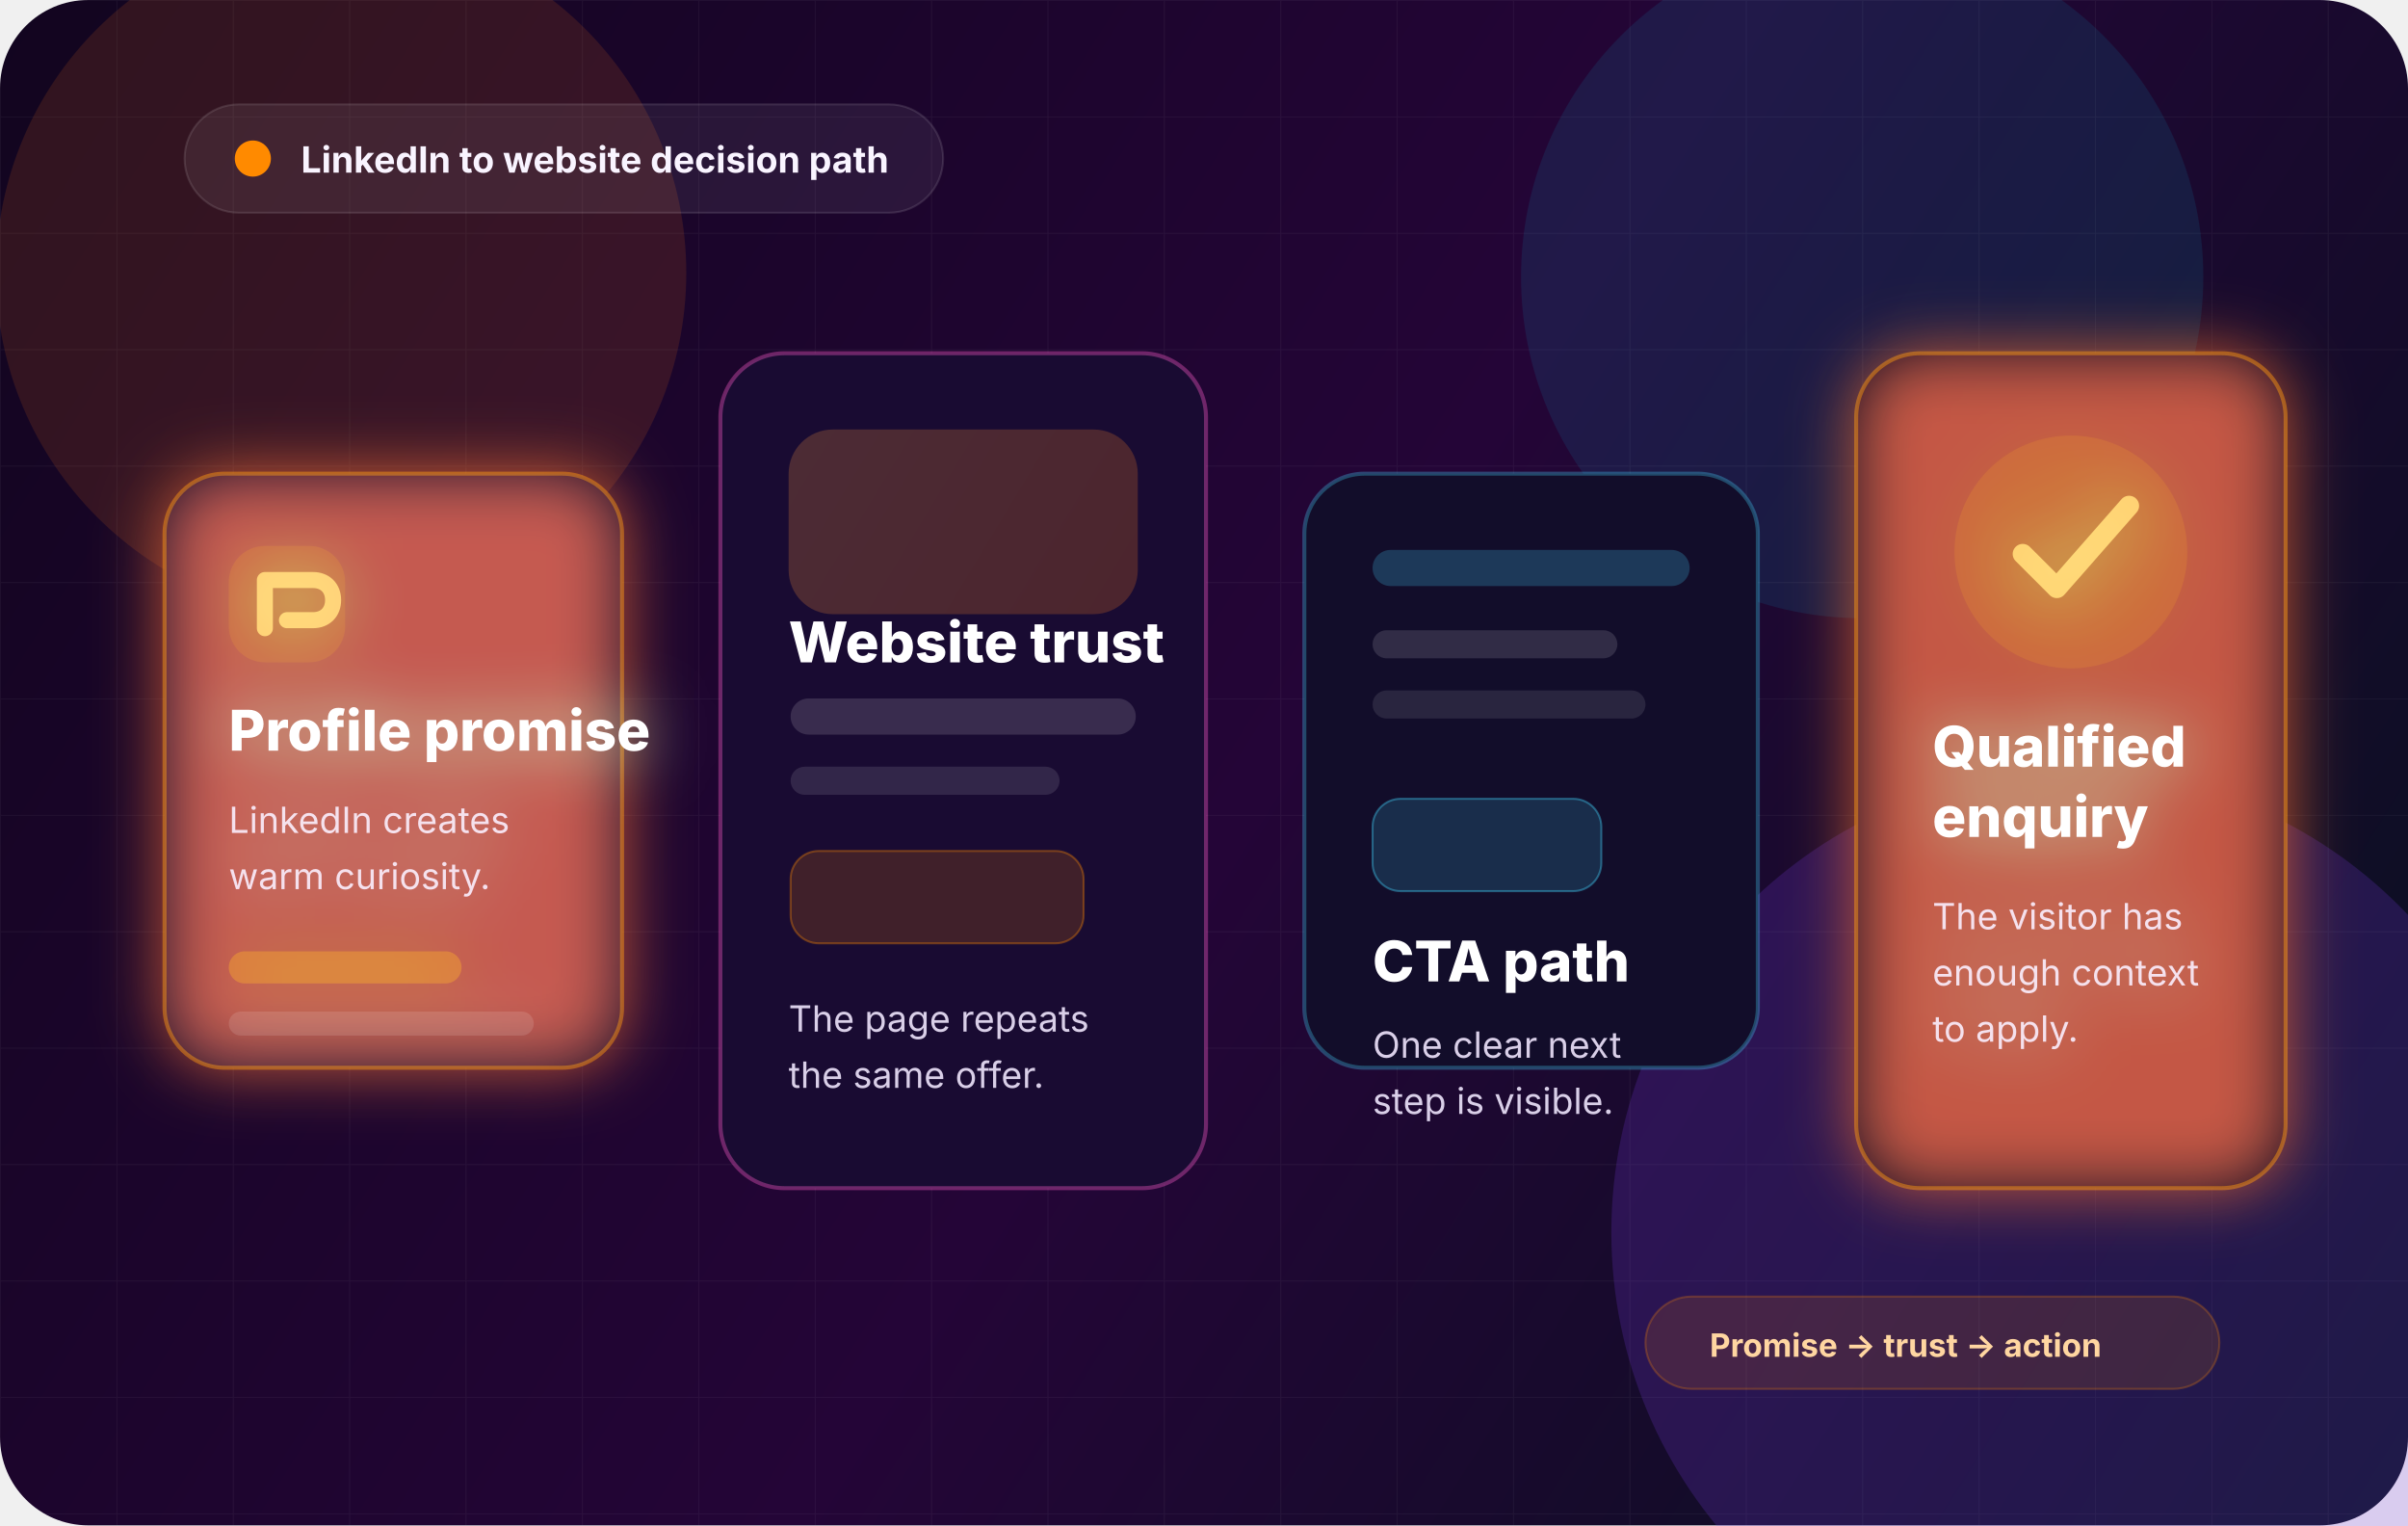
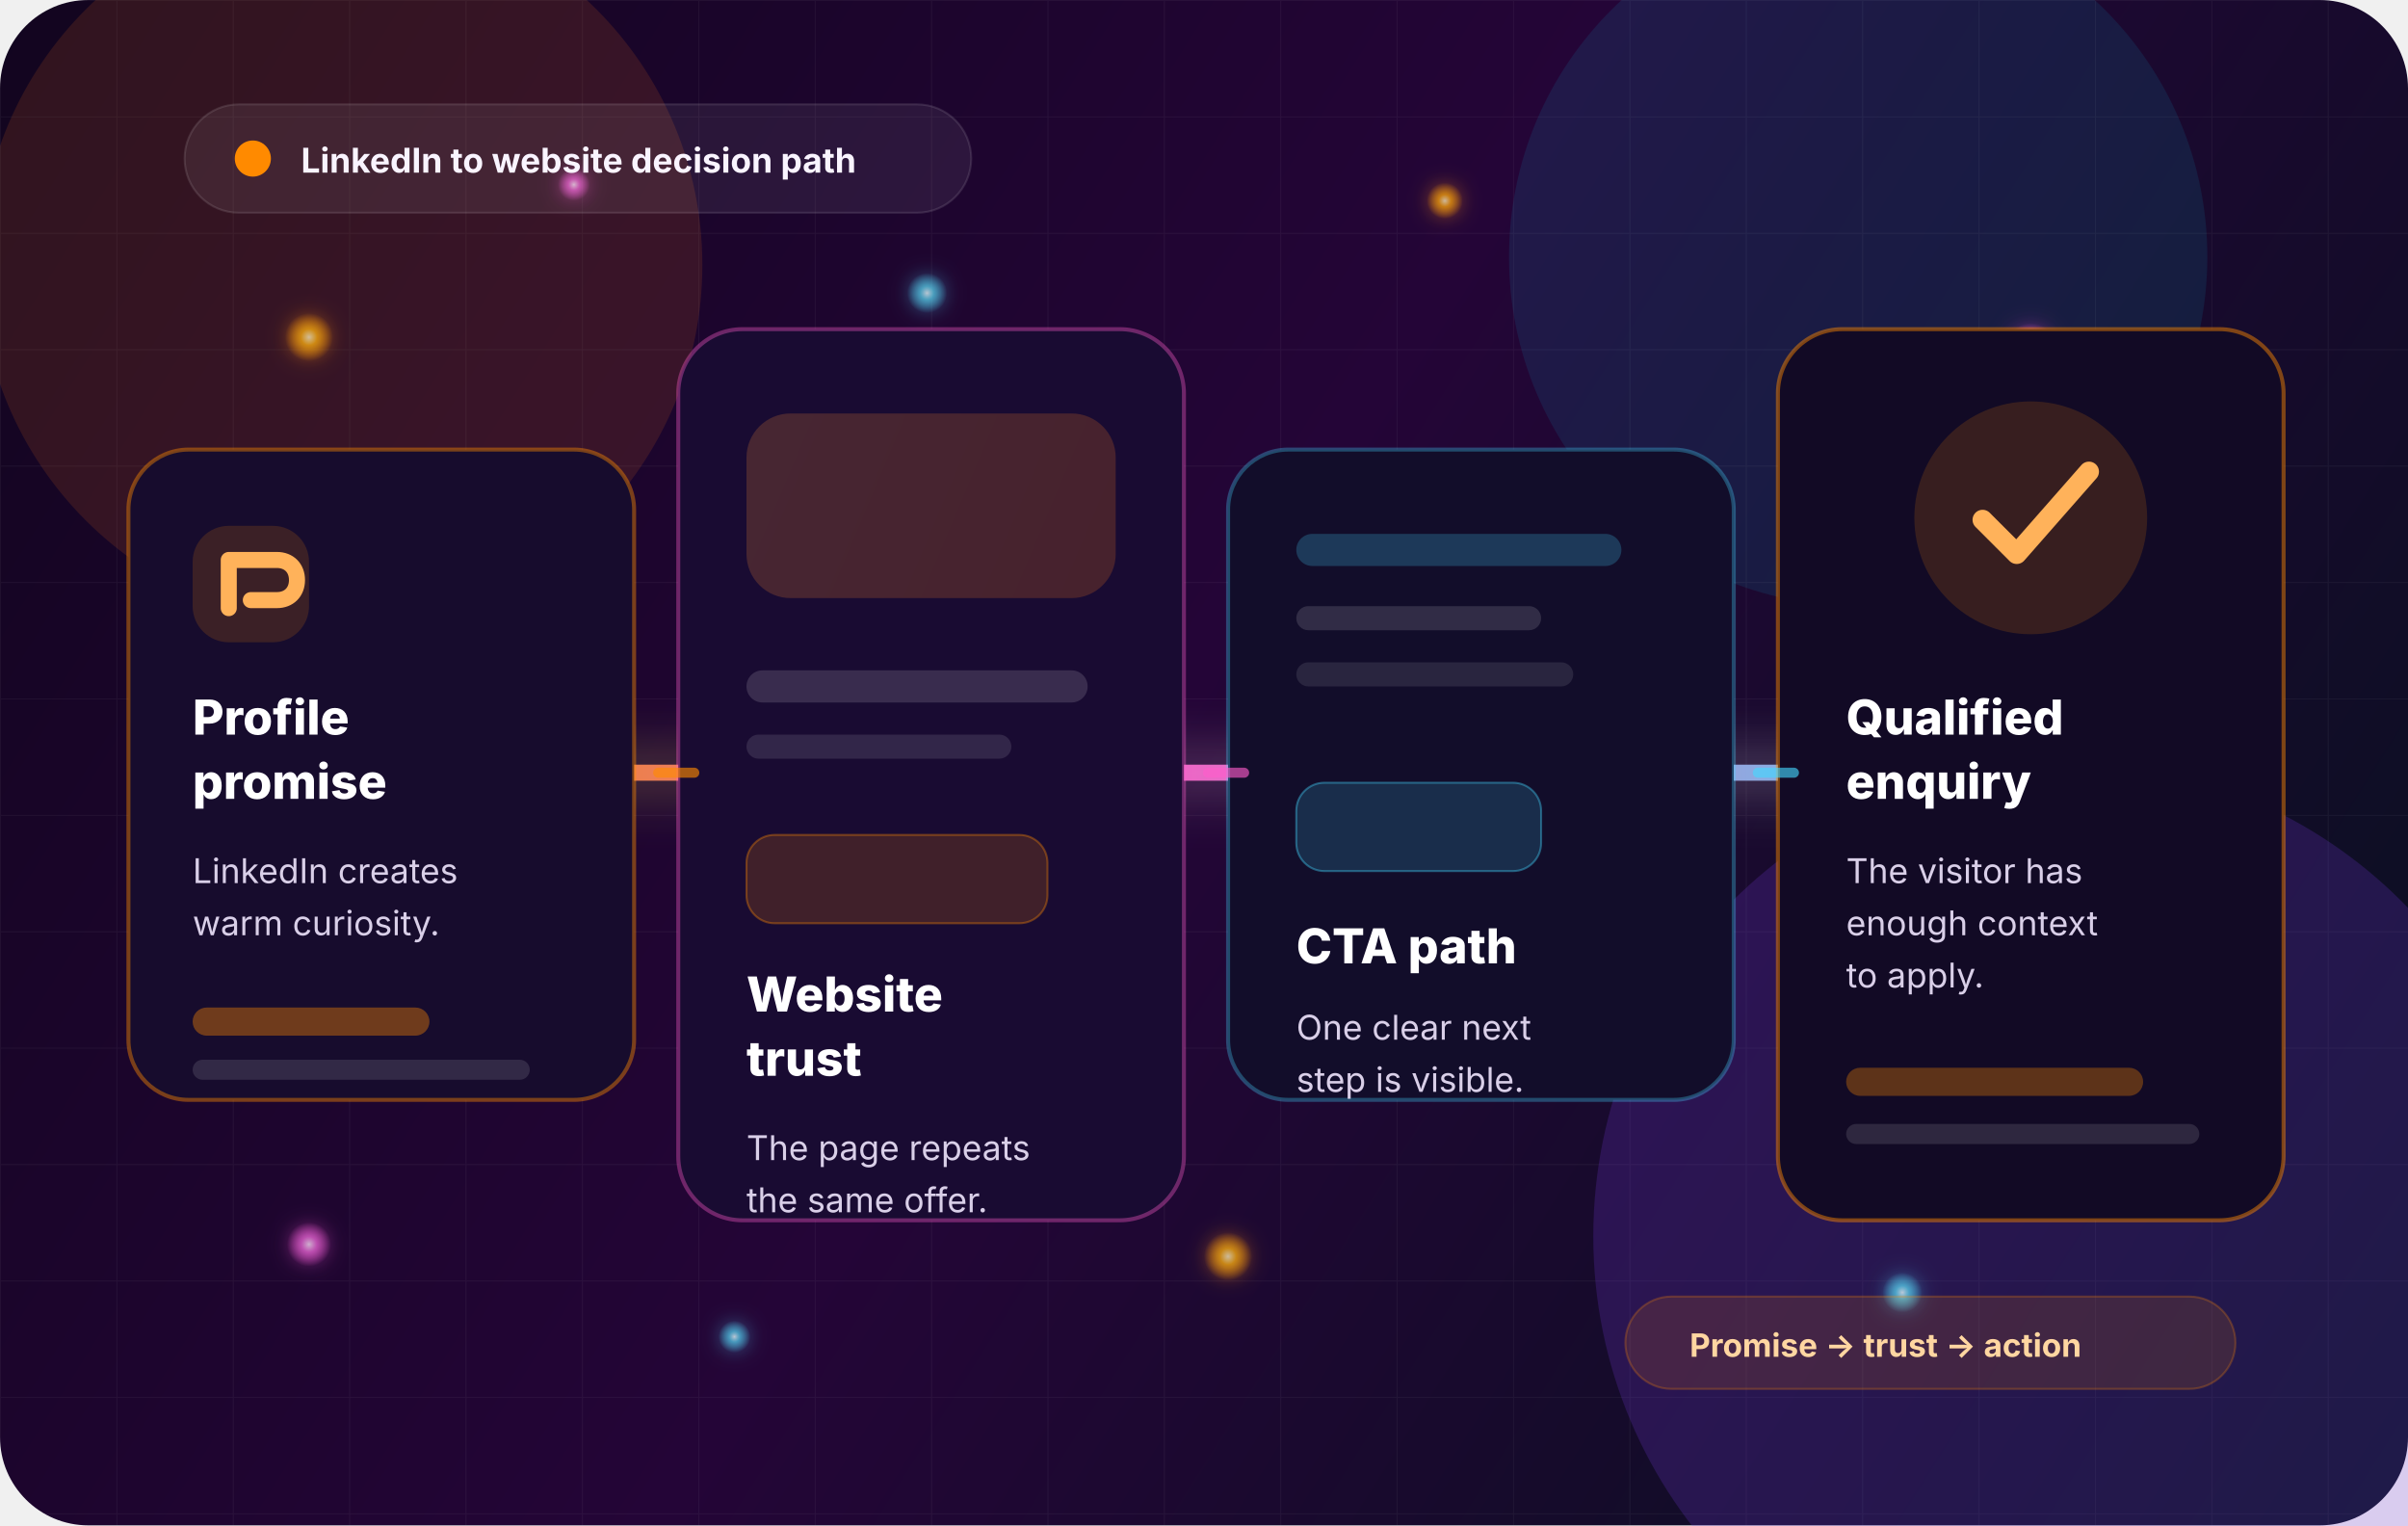
<svg xmlns="http://www.w3.org/2000/svg" width="1200" height="760" viewBox="0 0 1200 760" fill="none">
  <defs>
    <linearGradient id="bg" x1="0" y1="0" x2="1200" y2="760" gradientUnits="userSpaceOnUse">
      <stop offset="0" stop-color="#12051F" />
-       <stop offset="0.52" stop-color="#240537" />
+       <stop offset="0.48" stop-color="#240537" />
      <stop offset="1" stop-color="#07111F" />
    </linearGradient>
-     <linearGradient id="orange" x1="242" y1="172" x2="912" y2="577" gradientUnits="userSpaceOnUse">
+     <linearGradient id="cardEdge" x1="96" y1="171" x2="1085" y2="587" gradientUnits="userSpaceOnUse">
      <stop stop-color="#FFB25A" />
-       <stop offset="0.48" stop-color="#FF7A18" />
-       <stop offset="1" stop-color="#FF4FD8" />
-     </linearGradient>
-     <linearGradient id="line" x1="163" y1="386" x2="1016" y2="386" gradientUnits="userSpaceOnUse">
-       <stop stop-color="#FF8A00" />
-       <stop offset="0.54" stop-color="#FF5CCB" />
+       <stop offset="0.44" stop-color="#FF7A18" />
+       <stop offset="0.72" stop-color="#FF4FD8" />
      <stop offset="1" stop-color="#44D7FF" />
    </linearGradient>
-     <filter id="glow" x="-40%" y="-40%" width="180%" height="180%" color-interpolation-filters="sRGB">
-       <feGaussianBlur stdDeviation="16" result="blur" />
-       <feColorMatrix in="blur" type="matrix" values="1 0 0 0 1 0 1 0 0 0.38 0 0 1 0 0.05 0 0 0 0.75 0" />
+     <linearGradient id="line" x1="167" y1="384" x2="1038" y2="384" gradientUnits="userSpaceOnUse">
+       <stop stop-color="#FF8A00" />
+       <stop offset="0.48" stop-color="#FF5CCB" />
+       <stop offset="1" stop-color="#44D7FF" />
+     </linearGradient>
+     <radialGradient id="glitterOrange" cx="50%" cy="50%" r="50%">
+       <stop stop-color="#FFE0B2" />
+       <stop offset="0.34" stop-color="#FF8A00" stop-opacity="0.92" />
+       <stop offset="1" stop-color="#FF8A00" stop-opacity="0" />
+     </radialGradient>
+     <radialGradient id="glitterPink" cx="50%" cy="50%" r="50%">
+       <stop stop-color="#FFD6F5" />
+       <stop offset="0.36" stop-color="#FF4FD8" stop-opacity="0.8" />
+       <stop offset="1" stop-color="#FF4FD8" stop-opacity="0" />
+     </radialGradient>
+     <radialGradient id="glitterBlue" cx="50%" cy="50%" r="50%">
+       <stop stop-color="#DFF8FF" />
+       <stop offset="0.34" stop-color="#44D7FF" stop-opacity="0.78" />
+       <stop offset="1" stop-color="#44D7FF" stop-opacity="0" />
+     </radialGradient>
+     <filter id="softGlow" x="-35%" y="-35%" width="170%" height="170%" color-interpolation-filters="sRGB">
+       <feGaussianBlur stdDeviation="14" result="blur" />
+       <feColorMatrix in="blur" type="matrix" values="1 0 0 0 1 0 1 0 0 0.45 0 0 1 0 0.08 0 0 0 0.62 0" />
      <feBlend in="SourceGraphic" mode="screen" />
+     </filter>
+     <filter id="microGlow" x="-50%" y="-50%" width="200%" height="200%" color-interpolation-filters="sRGB">
+       <feGaussianBlur stdDeviation="5" result="blur" />
+       <feBlend in="SourceGraphic" in2="blur" mode="screen" />
    </filter>
    <pattern id="grid" width="58" height="58" patternUnits="userSpaceOnUse">
      <path d="M58 0H0V58" stroke="white" stroke-opacity="0.045" stroke-width="1" />
    </pattern>
  </defs>
  <rect width="1200" height="760" rx="44" fill="url(#bg)" />
  <rect width="1200" height="760" rx="44" fill="url(#grid)" />
-   <circle cx="170" cy="136" r="172" fill="#FF7A18" opacity="0.13" />
-   <circle cx="1033" cy="614" r="230" fill="#7C3AED" opacity="0.2" />
-   <circle cx="928" cy="138" r="170" fill="#05D9FF" opacity="0.09" />
-   <g opacity="0.9">
-     <path d="M184 386H990" stroke="url(#line)" stroke-width="8" stroke-linecap="round" filter="url(#glow)" />
-     <path d="M980 386L940 362M980 386L940 410" stroke="#44D7FF" stroke-width="8" stroke-linecap="round" stroke-linejoin="round" />
+   <circle cx="170" cy="132" r="180" fill="#FF7A18" opacity="0.13" />
+   <circle cx="1030" cy="616" r="236" fill="#7C3AED" opacity="0.2" />
+   <circle cx="926" cy="128" r="174" fill="#05D9FF" opacity="0.09" />
+   <g opacity="0.78" filter="url(#microGlow)">
+     <circle cx="154" cy="168" r="12" fill="url(#glitterOrange)">
+       <animate attributeName="opacity" values="0.34;0.95;0.34" dur="4.8s" repeatCount="indefinite" />
+     </circle>
+     <circle cx="286" cy="92" r="8" fill="url(#glitterPink)">
+       <animate attributeName="opacity" values="0.22;0.78;0.22" dur="5.4s" repeatCount="indefinite" />
+     </circle>
+     <circle cx="462" cy="146" r="10" fill="url(#glitterBlue)">
+       <animate attributeName="opacity" values="0.24;0.82;0.24" dur="5.8s" repeatCount="indefinite" />
+     </circle>
+     <circle cx="720" cy="100" r="9" fill="url(#glitterOrange)">
+       <animate attributeName="opacity" values="0.18;0.74;0.18" dur="6.2s" repeatCount="indefinite" />
+     </circle>
+     <circle cx="1012" cy="174" r="13" fill="url(#glitterPink)">
+       <animate attributeName="opacity" values="0.26;0.9;0.26" dur="4.9s" repeatCount="indefinite" />
+     </circle>
+     <circle cx="1092" cy="382" r="8" fill="url(#glitterBlue)">
+       <animate attributeName="opacity" values="0.2;0.78;0.2" dur="5.2s" repeatCount="indefinite" />
+     </circle>
+     <circle cx="154" cy="620" r="11" fill="url(#glitterPink)">
+       <animate attributeName="opacity" values="0.28;0.86;0.28" dur="5.7s" repeatCount="indefinite" />
+     </circle>
+     <circle cx="366" cy="666" r="8" fill="url(#glitterBlue)">
+       <animate attributeName="opacity" values="0.2;0.7;0.2" dur="6.4s" repeatCount="indefinite" />
+     </circle>
+     <circle cx="612" cy="626" r="12" fill="url(#glitterOrange)">
+       <animate attributeName="opacity" values="0.24;0.84;0.24" dur="5s" repeatCount="indefinite" />
+     </circle>
+     <circle cx="948" cy="644" r="10" fill="url(#glitterBlue)">
+       <animate attributeName="opacity" values="0.18;0.76;0.18" dur="5.6s" repeatCount="indefinite" />
+     </circle>
  </g>
-   <g filter="url(#glow)">
-     <rect x="82" y="236" width="228" height="296" rx="30" fill="#170C2D" stroke="#FF8A00" stroke-opacity="0.45" stroke-width="2" />
-     <rect x="114" y="272" width="58" height="58" rx="18" fill="#FF8A00" fill-opacity="0.16" />
-     <path d="M132 313V289H156C162 289 166 293 166 299C166 305 162 309 156 309H143" stroke="#FFB25A" stroke-width="8" stroke-linecap="round" stroke-linejoin="round" />
-     <text x="114" y="374" fill="white" font-family="Inter, Arial, sans-serif" font-size="28" font-weight="800">Profile promise</text>
-     <text x="114" y="415" fill="#D9CFE8" font-family="Inter, Arial, sans-serif" font-size="18">LinkedIn creates</text>
-     <text x="114" y="443" fill="#D9CFE8" font-family="Inter, Arial, sans-serif" font-size="18">warm curiosity.</text>
-     <rect x="114" y="474" width="116" height="16" rx="8" fill="#FF8A00" fill-opacity="0.38" />
-     <rect x="114" y="504" width="152" height="12" rx="6" fill="white" fill-opacity="0.12" />
+   <g opacity="0.92" filter="url(#softGlow)">
+     <path d="M180 385H1012" stroke="url(#line)" stroke-width="8" stroke-linecap="round" />
+     <path d="M1002 385L966 363M1002 385L966 407" stroke="#44D7FF" stroke-width="8" stroke-linecap="round" stroke-linejoin="round" />
+   </g>
+   <rect x="92" y="52" width="392" height="54" rx="27" fill="white" fill-opacity="0.07" stroke="white" stroke-opacity="0.11" />
+   <circle cx="126" cy="79" r="9" fill="#FF8A00" />
+   <text x="150" y="86" fill="#F9F4FF" font-family="Inter, Arial, sans-serif" font-size="17" font-weight="700">LinkedIn to website decision path</text>
+   <g>
+     <rect x="64" y="224" width="252" height="324" rx="30" fill="#170C2D" stroke="#FF8A00" stroke-opacity="0.42" stroke-width="2" />
+     <rect x="96" y="262" width="58" height="58" rx="18" fill="#FF8A00" fill-opacity="0.16" />
+     <path d="M114 303V279H138C144 279 148 283 148 289C148 295 144 299 138 299H125" stroke="#FFB25A" stroke-width="8" stroke-linecap="round" stroke-linejoin="round" />
+     <text x="96" y="366" fill="white" font-family="Inter, Arial, sans-serif" font-size="24" font-weight="800">Profile</text>
+     <text x="96" y="398" fill="white" font-family="Inter, Arial, sans-serif" font-size="24" font-weight="800">promise</text>
+     <text x="96" y="440" fill="#D9CFE8" font-family="Inter, Arial, sans-serif" font-size="17">LinkedIn creates</text>
+     <text x="96" y="466" fill="#D9CFE8" font-family="Inter, Arial, sans-serif" font-size="17">warm curiosity.</text>
+     <rect x="96" y="502" width="118" height="14" rx="7" fill="#FF8A00" fill-opacity="0.38" />
+     <rect x="96" y="528" width="168" height="10" rx="5" fill="white" fill-opacity="0.12" />
  </g>
  <g>
-     <rect x="359" y="176" width="242" height="416" rx="32" fill="#190B32" stroke="#FF5CCB" stroke-opacity="0.36" stroke-width="2" />
-     <rect x="393" y="214" width="174" height="92" rx="22" fill="url(#orange)" opacity="0.22" />
-     <rect x="394" y="348" width="172" height="18" rx="9" fill="white" fill-opacity="0.14" />
-     <rect x="394" y="382" width="134" height="14" rx="7" fill="white" fill-opacity="0.11" />
-     <rect x="394" y="424" width="146" height="46" rx="14" fill="#FF8A00" fill-opacity="0.17" stroke="#FF8A00" stroke-opacity="0.35" />
-     <text x="393" y="330" fill="white" font-family="Inter, Arial, sans-serif" font-size="28" font-weight="800">Website trust</text>
-     <text x="393" y="514" fill="#D9CFE8" font-family="Inter, Arial, sans-serif" font-size="18">The page repeats</text>
-     <text x="393" y="542" fill="#D9CFE8" font-family="Inter, Arial, sans-serif" font-size="18">the same offer.</text>
+     <rect x="338" y="164" width="252" height="444" rx="32" fill="#190B32" stroke="#FF5CCB" stroke-opacity="0.36" stroke-width="2" />
+     <rect x="372" y="206" width="184" height="92" rx="22" fill="url(#cardEdge)" opacity="0.2" />
+     <rect x="372" y="334" width="170" height="16" rx="8" fill="white" fill-opacity="0.14" />
+     <rect x="372" y="366" width="132" height="12" rx="6" fill="white" fill-opacity="0.11" />
+     <rect x="372" y="416" width="150" height="44" rx="14" fill="#FF8A00" fill-opacity="0.17" stroke="#FF8A00" stroke-opacity="0.35" />
+     <text x="372" y="504" fill="white" font-family="Inter, Arial, sans-serif" font-size="24" font-weight="800">Website</text>
+     <text x="372" y="536" fill="white" font-family="Inter, Arial, sans-serif" font-size="24" font-weight="800">trust</text>
+     <text x="372" y="578" fill="#D9CFE8" font-family="Inter, Arial, sans-serif" font-size="17">The page repeats</text>
+     <text x="372" y="604" fill="#D9CFE8" font-family="Inter, Arial, sans-serif" font-size="17">the same offer.</text>
  </g>
  <g>
-     <rect x="650" y="236" width="226" height="296" rx="30" fill="#120D2A" stroke="#44D7FF" stroke-opacity="0.3" stroke-width="2" />
-     <rect x="684" y="274" width="158" height="18" rx="9" fill="#44D7FF" fill-opacity="0.22" />
-     <rect x="684" y="314" width="122" height="14" rx="7" fill="white" fill-opacity="0.13" />
-     <rect x="684" y="344" width="136" height="14" rx="7" fill="white" fill-opacity="0.1" />
-     <rect x="684" y="398" width="114" height="46" rx="14" fill="#44D7FF" fill-opacity="0.16" stroke="#44D7FF" stroke-opacity="0.38" />
-     <text x="684" y="489" fill="white" font-family="Inter, Arial, sans-serif" font-size="28" font-weight="800">CTA path</text>
-     <text x="684" y="527" fill="#D9CFE8" font-family="Inter, Arial, sans-serif" font-size="18">One clear next</text>
-     <text x="684" y="555" fill="#D9CFE8" font-family="Inter, Arial, sans-serif" font-size="18">step is visible.</text>
+     <rect x="612" y="224" width="252" height="324" rx="30" fill="#120D2A" stroke="#44D7FF" stroke-opacity="0.31" stroke-width="2" />
+     <rect x="646" y="266" width="162" height="16" rx="8" fill="#44D7FF" fill-opacity="0.22" />
+     <rect x="646" y="302" width="122" height="12" rx="6" fill="white" fill-opacity="0.13" />
+     <rect x="646" y="330" width="138" height="12" rx="6" fill="white" fill-opacity="0.1" />
+     <rect x="646" y="390" width="122" height="44" rx="14" fill="#44D7FF" fill-opacity="0.16" stroke="#44D7FF" stroke-opacity="0.38" />
+     <text x="646" y="480" fill="white" font-family="Inter, Arial, sans-serif" font-size="24" font-weight="800">CTA path</text>
+     <text x="646" y="518" fill="#D9CFE8" font-family="Inter, Arial, sans-serif" font-size="17">One clear next</text>
+     <text x="646" y="544" fill="#D9CFE8" font-family="Inter, Arial, sans-serif" font-size="17">step is visible.</text>
  </g>
-   <g filter="url(#glow)">
-     <rect x="925" y="176" width="214" height="416" rx="32" fill="#120A25" stroke="#FF8A00" stroke-opacity="0.46" stroke-width="2" />
-     <circle cx="1032" cy="275" r="58" fill="#FF8A00" fill-opacity="0.16" />
-     <path d="M1008 276L1025 293L1061 252" stroke="#FFB25A" stroke-width="10" stroke-linecap="round" stroke-linejoin="round" />
-     <text x="963" y="382" fill="white" font-family="Inter, Arial, sans-serif" font-size="28" font-weight="800">Qualified</text>
-     <text x="963" y="417" fill="white" font-family="Inter, Arial, sans-serif" font-size="28" font-weight="800">enquiry</text>
-     <text x="963" y="463" fill="#D9CFE8" font-family="Inter, Arial, sans-serif" font-size="18">The visitor has</text>
-     <text x="963" y="491" fill="#D9CFE8" font-family="Inter, Arial, sans-serif" font-size="18">enough context</text>
-     <text x="963" y="519" fill="#D9CFE8" font-family="Inter, Arial, sans-serif" font-size="18">to apply.</text>
+   <g>
+     <rect x="886" y="164" width="252" height="444" rx="32" fill="#120A25" stroke="#FF8A00" stroke-opacity="0.46" stroke-width="2" />
+     <circle cx="1012" cy="258" r="58" fill="#FF8A00" fill-opacity="0.16" />
+     <path d="M988 259L1005 276L1041 235" stroke="#FFB25A" stroke-width="10" stroke-linecap="round" stroke-linejoin="round" />
+     <text x="920" y="366" fill="white" font-family="Inter, Arial, sans-serif" font-size="24" font-weight="800">Qualified</text>
+     <text x="920" y="398" fill="white" font-family="Inter, Arial, sans-serif" font-size="24" font-weight="800">enquiry</text>
+     <text x="920" y="440" fill="#D9CFE8" font-family="Inter, Arial, sans-serif" font-size="17">The visitor has</text>
+     <text x="920" y="466" fill="#D9CFE8" font-family="Inter, Arial, sans-serif" font-size="17">enough context</text>
+     <text x="920" y="492" fill="#D9CFE8" font-family="Inter, Arial, sans-serif" font-size="17">to apply.</text>
+     <rect x="920" y="532" width="148" height="14" rx="7" fill="#FF8A00" fill-opacity="0.32" />
+     <rect x="920" y="560" width="176" height="10" rx="5" fill="white" fill-opacity="0.12" />
  </g>
-   <rect x="92" y="52" width="378" height="54" rx="27" fill="white" fill-opacity="0.07" stroke="white" stroke-opacity="0.11" />
-   <circle cx="126" cy="79" r="9" fill="#FF8A00" />
-   <text x="150" y="86" fill="#F9F4FF" font-family="Inter, Arial, sans-serif" font-size="18" font-weight="700">LinkedIn to website decision path</text>
-   <rect x="820" y="646" width="286" height="46" rx="23" fill="#FF8A00" fill-opacity="0.13" stroke="#FF8A00" stroke-opacity="0.25" />
-   <text x="852" y="676" fill="#FFD6A1" font-family="Inter, Arial, sans-serif" font-size="16" font-weight="700">Promise -&gt; trust -&gt; action</text>
+   <g opacity="0.62">
+     <path d="M328 385H346" stroke="#FF8A00" stroke-width="5" stroke-linecap="round" />
+     <path d="M602 385H620" stroke="#FF5CCB" stroke-width="5" stroke-linecap="round" />
+     <path d="M876 385H894" stroke="#44D7FF" stroke-width="5" stroke-linecap="round" />
+   </g>
+   <rect x="810" y="646" width="304" height="46" rx="23" fill="#FF8A00" fill-opacity="0.13" stroke="#FF8A00" stroke-opacity="0.25" />
+   <text x="842" y="676" fill="#FFD6A1" font-family="Inter, Arial, sans-serif" font-size="16" font-weight="700">Promise -&gt; trust -&gt; action</text>
</svg>
